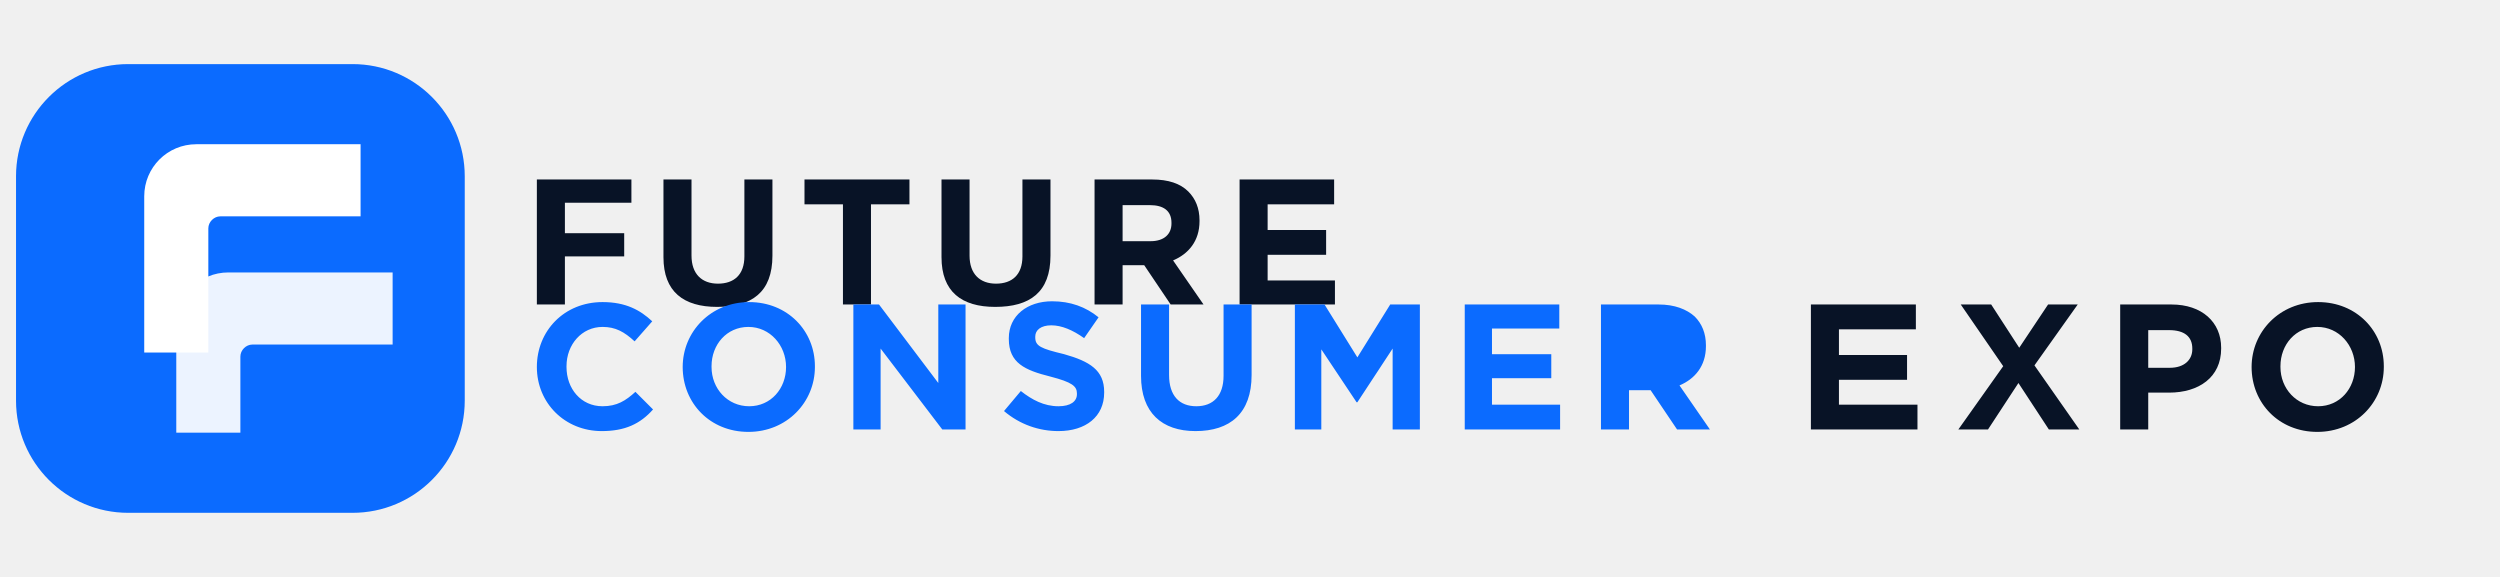
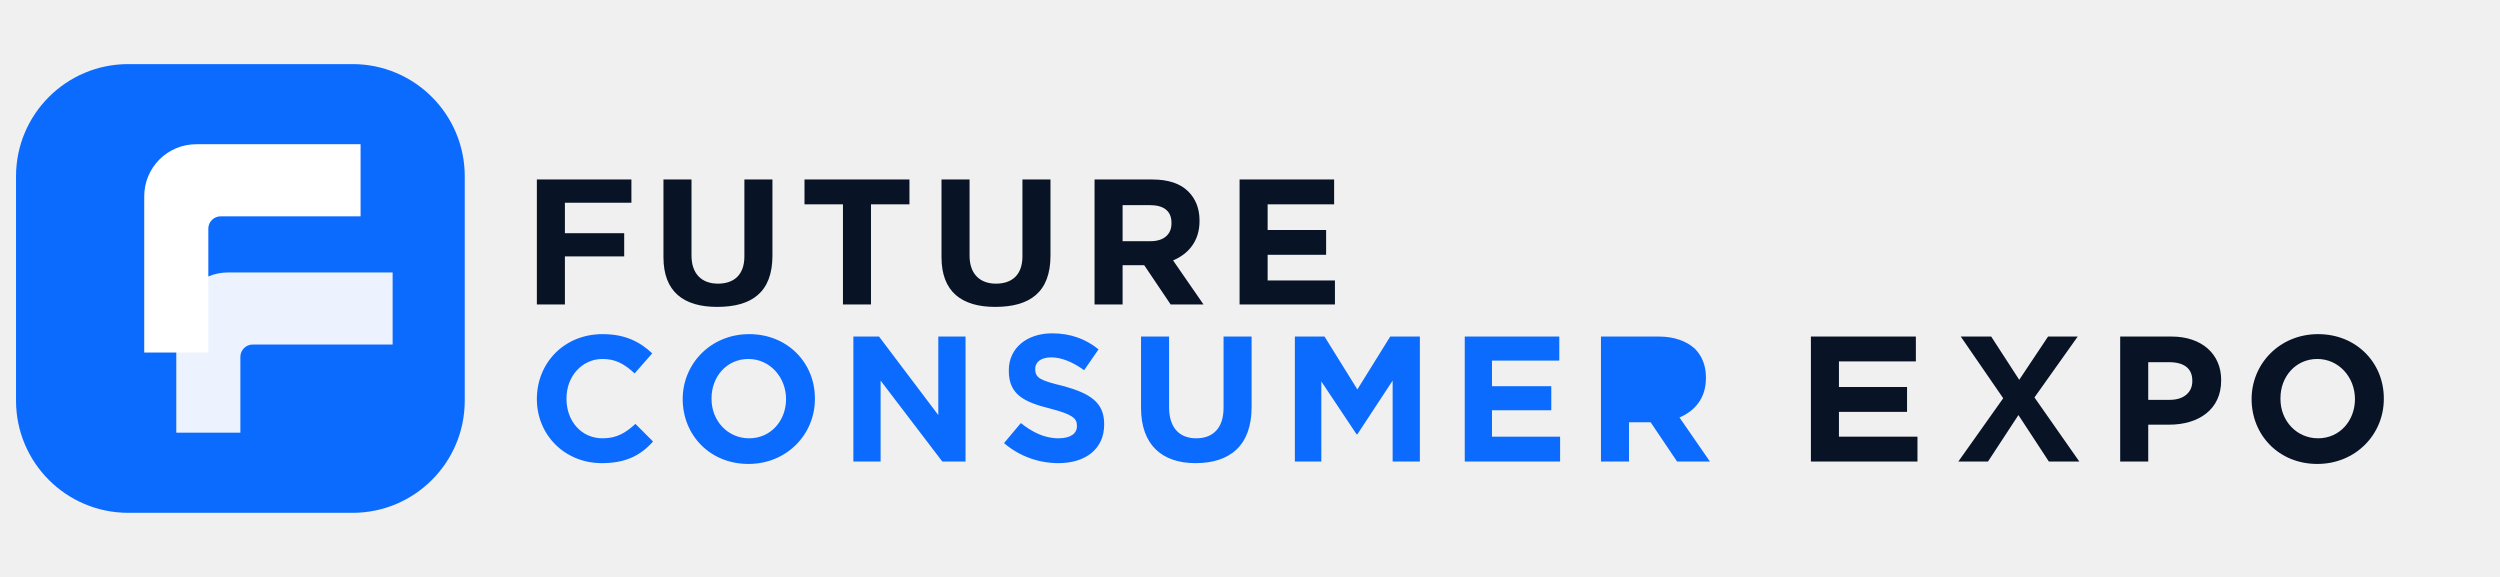
<svg xmlns="http://www.w3.org/2000/svg" width="312" height="72" viewBox="0 0 312 72" fill="none" role="img" aria-label="Future Consumer Expo 2026">
  <rect x="2" y="8" width="56" height="56" rx="14" fill="#0B6BFF" />
  <path d="M18 24.5C18 20.9 20.9 18 24.5 18H45V27H27.5C26.7 27 26 27.7 26 28.5V44H18V24.5Z" fill="white" />
  <path d="M28.5 34H49V43H31.5C30.7 43 30 43.7 30 44.5V54H22V40.5C22 36.9 24.9 34 28.5 34Z" fill="white" opacity="0.92" />
  <path d="M67 22.4H78.8V25.3H70.5V29.1H77.9V32H70.5V38H67V22.4ZM82.8 32.1V22.4H86.3V31.9C86.3 34.2 87.6 35.4 89.6 35.4C91.6 35.4 92.9 34.3 92.9 32V22.4H96.4V31.9C96.4 36.5 93.8 38.3 89.5 38.3C85.3 38.3 82.8 36.4 82.8 32.1ZM105.2 25.5H100.4V22.4H113.5V25.5H108.7V38H105.2V25.5ZM117.5 32.1V22.4H121V31.9C121 34.2 122.3 35.4 124.3 35.4C126.3 35.4 127.6 34.3 127.6 32V22.4H131.1V31.9C131.1 36.5 128.5 38.3 124.2 38.3C120 38.3 117.5 36.4 117.5 32.1ZM136.6 22.4H143.8C145.8 22.4 147.3 22.9 148.3 23.9C149.2 24.8 149.7 26 149.7 27.5V27.6C149.7 30.1 148.3 31.7 146.4 32.5L150.2 38H146.1L142.8 33.1H140.1V38H136.6V22.4ZM143.6 30.1C145.3 30.1 146.2 29.2 146.2 27.9V27.8C146.2 26.3 145.2 25.6 143.5 25.6H140.1V30.1H143.6ZM154.7 22.4H166.5V25.5H158.2V28.7H165.5V31.8H158.2V35H166.6V38H154.7V22.4Z" fill="#081326" />
-   <path d="M67 45.8C67 41.3 70.4 37.7 75.2 37.7C78.1 37.7 79.9 38.7 81.4 40.1L79.2 42.6C77.9 41.4 76.8 40.8 75.2 40.8C72.6 40.8 70.7 43 70.7 45.7V45.8C70.7 48.5 72.5 50.7 75.2 50.7C77 50.7 78.1 50 79.3 48.9L81.5 51.1C79.9 52.9 78 53.8 75.1 53.8C70.5 53.8 67 50.3 67 45.8ZM85.2 45.8C85.2 41.4 88.7 37.7 93.5 37.7C98.3 37.7 101.7 41.3 101.7 45.7V45.8C101.7 50.2 98.2 53.9 93.4 53.9C88.6 53.9 85.2 50.3 85.2 45.8ZM98.1 45.8C98.1 43.1 96.1 40.8 93.4 40.8C90.7 40.8 88.8 43 88.8 45.7V45.8C88.8 48.5 90.8 50.7 93.5 50.7C96.2 50.7 98.1 48.5 98.1 45.8ZM106.5 38H109.7L117.1 47.8V38H120.5V53.6H117.6L109.9 43.5V53.6H106.5V38ZM125.3 51.3L127.4 48.8C128.8 49.9 130.3 50.7 132.1 50.7C133.6 50.7 134.4 50.1 134.4 49.2V49.1C134.4 48.2 133.8 47.7 131.1 47C127.9 46.2 125.9 45.3 125.9 42.3V42.2C125.9 39.4 128.2 37.6 131.3 37.6C133.6 37.6 135.5 38.3 137.1 39.6L135.3 42.2C133.9 41.2 132.5 40.6 131.2 40.6C129.9 40.6 129.2 41.2 129.2 42V42.1C129.2 43.2 129.9 43.5 132.8 44.2C136 45.1 137.8 46.2 137.8 48.9V49C137.8 52 135.5 53.8 132.1 53.8C129.7 53.8 127.3 53 125.3 51.3ZM142.4 46.9V38H145.9V46.8C145.9 49.4 147.2 50.7 149.3 50.7C151.4 50.7 152.7 49.4 152.7 46.9V38H156.2V46.8C156.2 51.6 153.5 53.8 149.2 53.8C145 53.8 142.4 51.5 142.4 46.9ZM161.6 38H165.3L169.4 44.6L173.5 38H177.2V53.6H173.8V43.5L169.4 50.2H169.3L164.9 43.6V53.6H161.6V38ZM182.8 38H194.6V41H186.2V44.2H193.6V47.2H186.2V50.5H194.7V53.6H182.8V38ZM199.8 38H207C209 38 210.5 38.6 211.5 39.5C212.4 40.4 212.9 41.6 212.9 43.1V43.2C212.9 45.7 211.5 47.3 209.6 48.1L213.4 53.6H209.3L206 48.7H203.3V53.6H199.8V38Z" fill="#0B6BFF" />
-   <path d="M226 38H239.1V41.1H229.5V44.3H238V47.4H229.5V50.5H239.3V53.6H226V38ZM244.7 38H248.5L252 43.4L255.6 38H259.3L253.9 45.6L259.5 53.6H255.7L251.9 47.8L248.1 53.6H244.4L250 45.7L244.7 38ZM264.6 38H271C274.8 38 277.2 40.2 277.2 43.4V43.5C277.2 47.1 274.4 49 270.7 49H268.1V53.6H264.6V38ZM270.8 45.9C272.6 45.9 273.6 44.9 273.6 43.6V43.5C273.6 42 272.6 41.2 270.7 41.2H268.1V45.9H270.8ZM281 45.8C281 41.4 284.5 37.7 289.3 37.7C294.1 37.7 297.5 41.3 297.5 45.7V45.8C297.5 50.2 294 53.9 289.2 53.9C284.4 53.9 281 50.3 281 45.8ZM293.9 45.8C293.9 43.1 291.9 40.8 289.2 40.8C286.5 40.8 284.6 43 284.6 45.7V45.8C284.6 48.5 286.6 50.7 289.3 50.7C292 50.7 293.9 48.5 293.9 45.8Z" fill="#081326" />
+   <path d="M67 45.8C67 41.3 70.4 37.7 75.2 37.7C78.1 37.7 79.9 38.7 81.4 40.1L79.2 42.6C77.9 41.4 76.8 40.8 75.2 40.8C72.6 40.8 70.7 43 70.7 45.7V45.8C70.7 48.5 72.5 50.7 75.2 50.7C77 50.7 78.1 50 79.3 48.9L81.5 51.1C79.9 52.9 78 53.8 75.1 53.8C70.5 53.8 67 50.3 67 45.8ZM85.2 45.8C85.2 41.4 88.7 37.7 93.5 37.7C98.3 37.7 101.7 41.3 101.7 45.7V45.8C101.7 50.2 98.2 53.9 93.4 53.9C88.6 53.9 85.2 50.3 85.2 45.8ZM98.1 45.8C98.1 43.1 96.1 40.8 93.4 40.8C90.7 40.8 88.8 43 88.8 45.7V45.8C88.8 48.5 90.8 50.7 93.5 50.7C96.2 50.7 98.1 48.5 98.1 45.8ZM106.5 38H109.7L117.1 47.8V38H120.5V53.6H117.6L109.9 43.5V53.6H106.5V38ZM125.3 51.3L127.4 48.8C128.8 49.9 130.3 50.7 132.1 50.7C133.6 50.7 134.4 50.1 134.4 49.2V49.1C134.4 48.2 133.8 47.7 131.1 47C127.9 46.2 125.9 45.3 125.9 42.3V42.2C125.9 39.4 128.2 37.6 131.3 37.6C133.6 37.6 135.5 38.3 137.1 39.6L135.3 42.2C133.9 41.2 132.5 40.6 131.2 40.6C129.9 40.6 129.2 41.2 129.2 42V42.1C129.2 43.2 129.9 43.5 132.8 44.2C136 45.1 137.8 46.2 137.8 48.9V49C137.8 52 135.5 53.8 132.1 53.8C129.7 53.8 127.3 53 125.3 51.3ZM142.4 46.9V38H145.9V46.8C145.9 49.4 147.2 50.7 149.3 50.7C151.4 50.7 152.7 49.4 152.7 46.9V38H156.2V46.8C156.2 51.6 153.5 53.8 149.2 53.8C145 53.8 142.4 51.5 142.4 46.9ZM161.6 38H165.3L169.4 44.6L173.5 38H177.2V53.6H173.8V43.5L169.4 50.2H169.3L164.9 43.6V53.6H161.6V38ZM182.8 38H194.6V41H186.2V44.2H193.6V47.2H186.2V50.5H194.7V53.6H182.8V38ZM199.8 38H207C209 38 210.5 38.6 211.5 39.5C212.4 40.4 212.9 41.6 212.9 43.1V43.2C212.9 45.7 211.5 47.3 209.6 48.1L213.4 53.6H209.3L206 48.7H203.3V53.6H199.8V38Z" fill="#0B6BFF" transform="translate(0 4)" />
+   <path d="M226 38H239.1V41.1H229.5V44.3H238V47.4H229.5V50.5H239.3V53.6H226V38ZM244.7 38H248.5L252 43.4L255.6 38H259.3L253.9 45.6L259.5 53.6H255.7L251.9 47.8L248.1 53.6H244.4L250 45.7L244.7 38ZM264.6 38H271C274.8 38 277.2 40.2 277.2 43.4V43.5C277.2 47.1 274.4 49 270.7 49H268.1V53.6H264.6V38ZM270.8 45.9C272.6 45.9 273.6 44.9 273.6 43.6V43.5C273.6 42 272.6 41.2 270.7 41.2H268.1V45.9H270.8ZM281 45.8C281 41.4 284.5 37.7 289.3 37.7C294.1 37.7 297.5 41.3 297.5 45.7V45.8C297.5 50.2 294 53.9 289.2 53.9C284.4 53.9 281 50.3 281 45.8ZM293.9 45.8C293.9 43.1 291.9 40.8 289.2 40.8C286.5 40.8 284.6 43 284.6 45.7V45.8C284.6 48.5 286.6 50.7 289.3 50.7C292 50.7 293.9 48.5 293.9 45.8Z" fill="#081326" transform="translate(0 4)" />
</svg>
